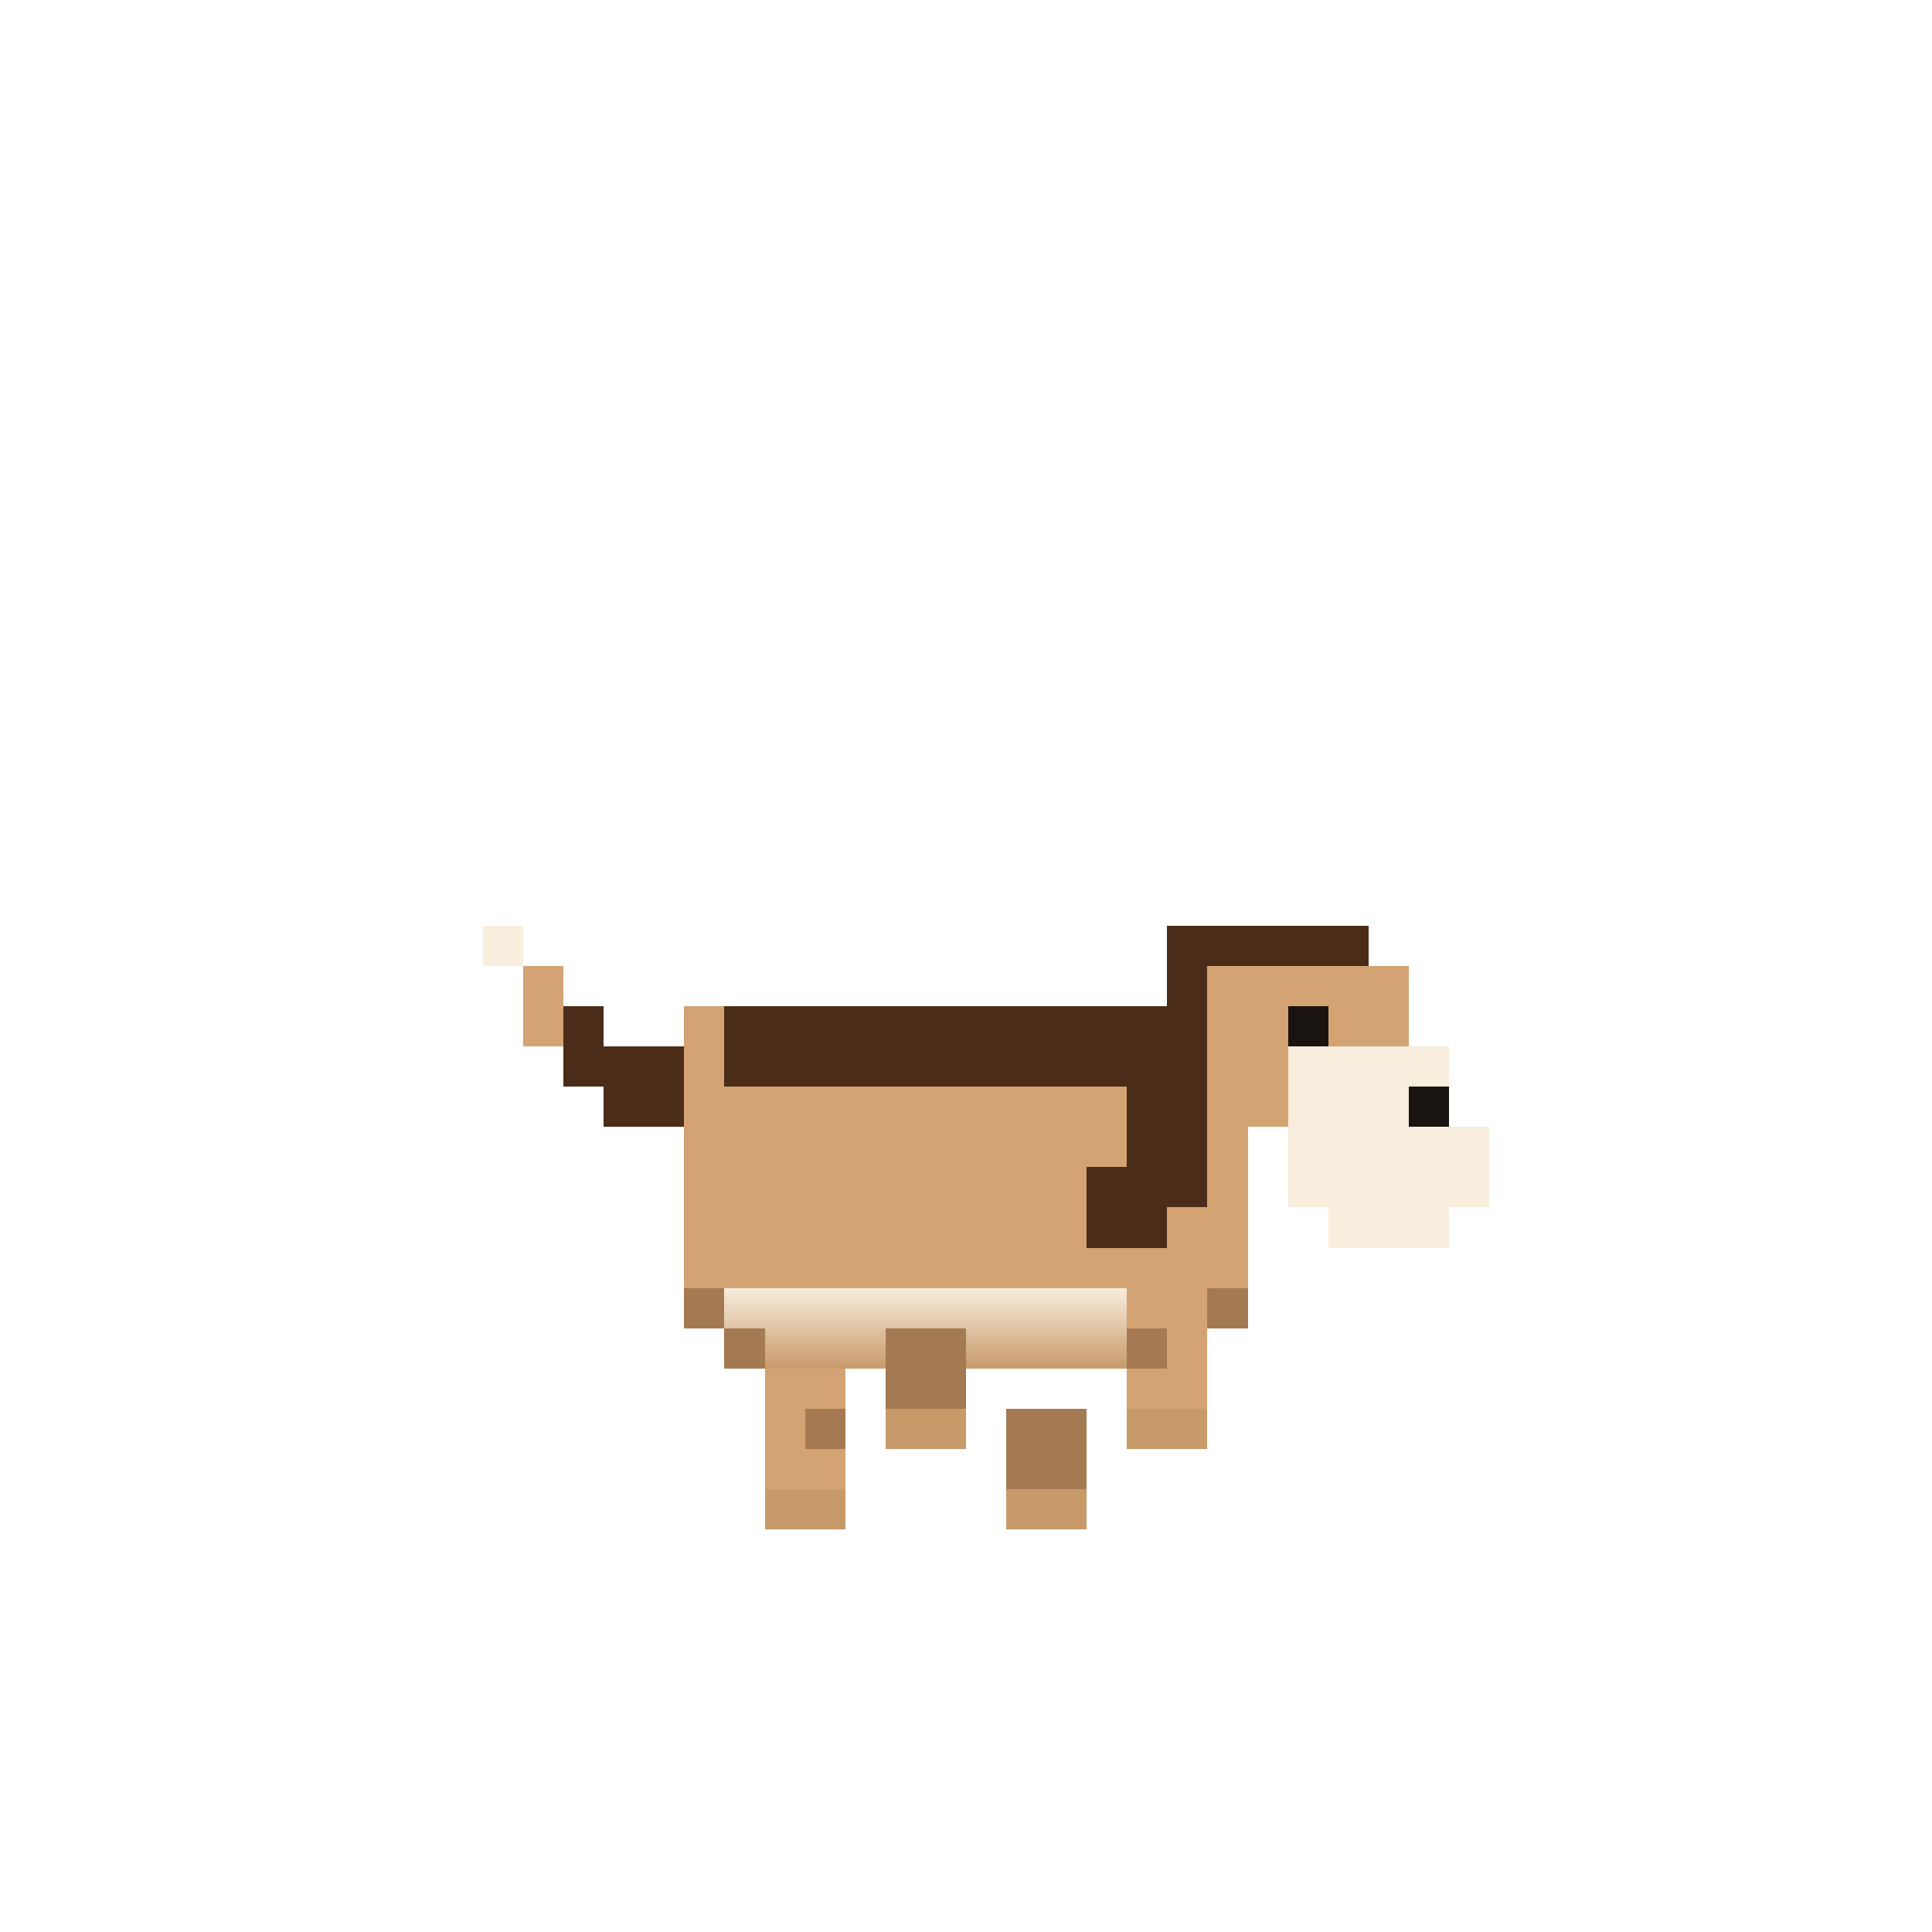
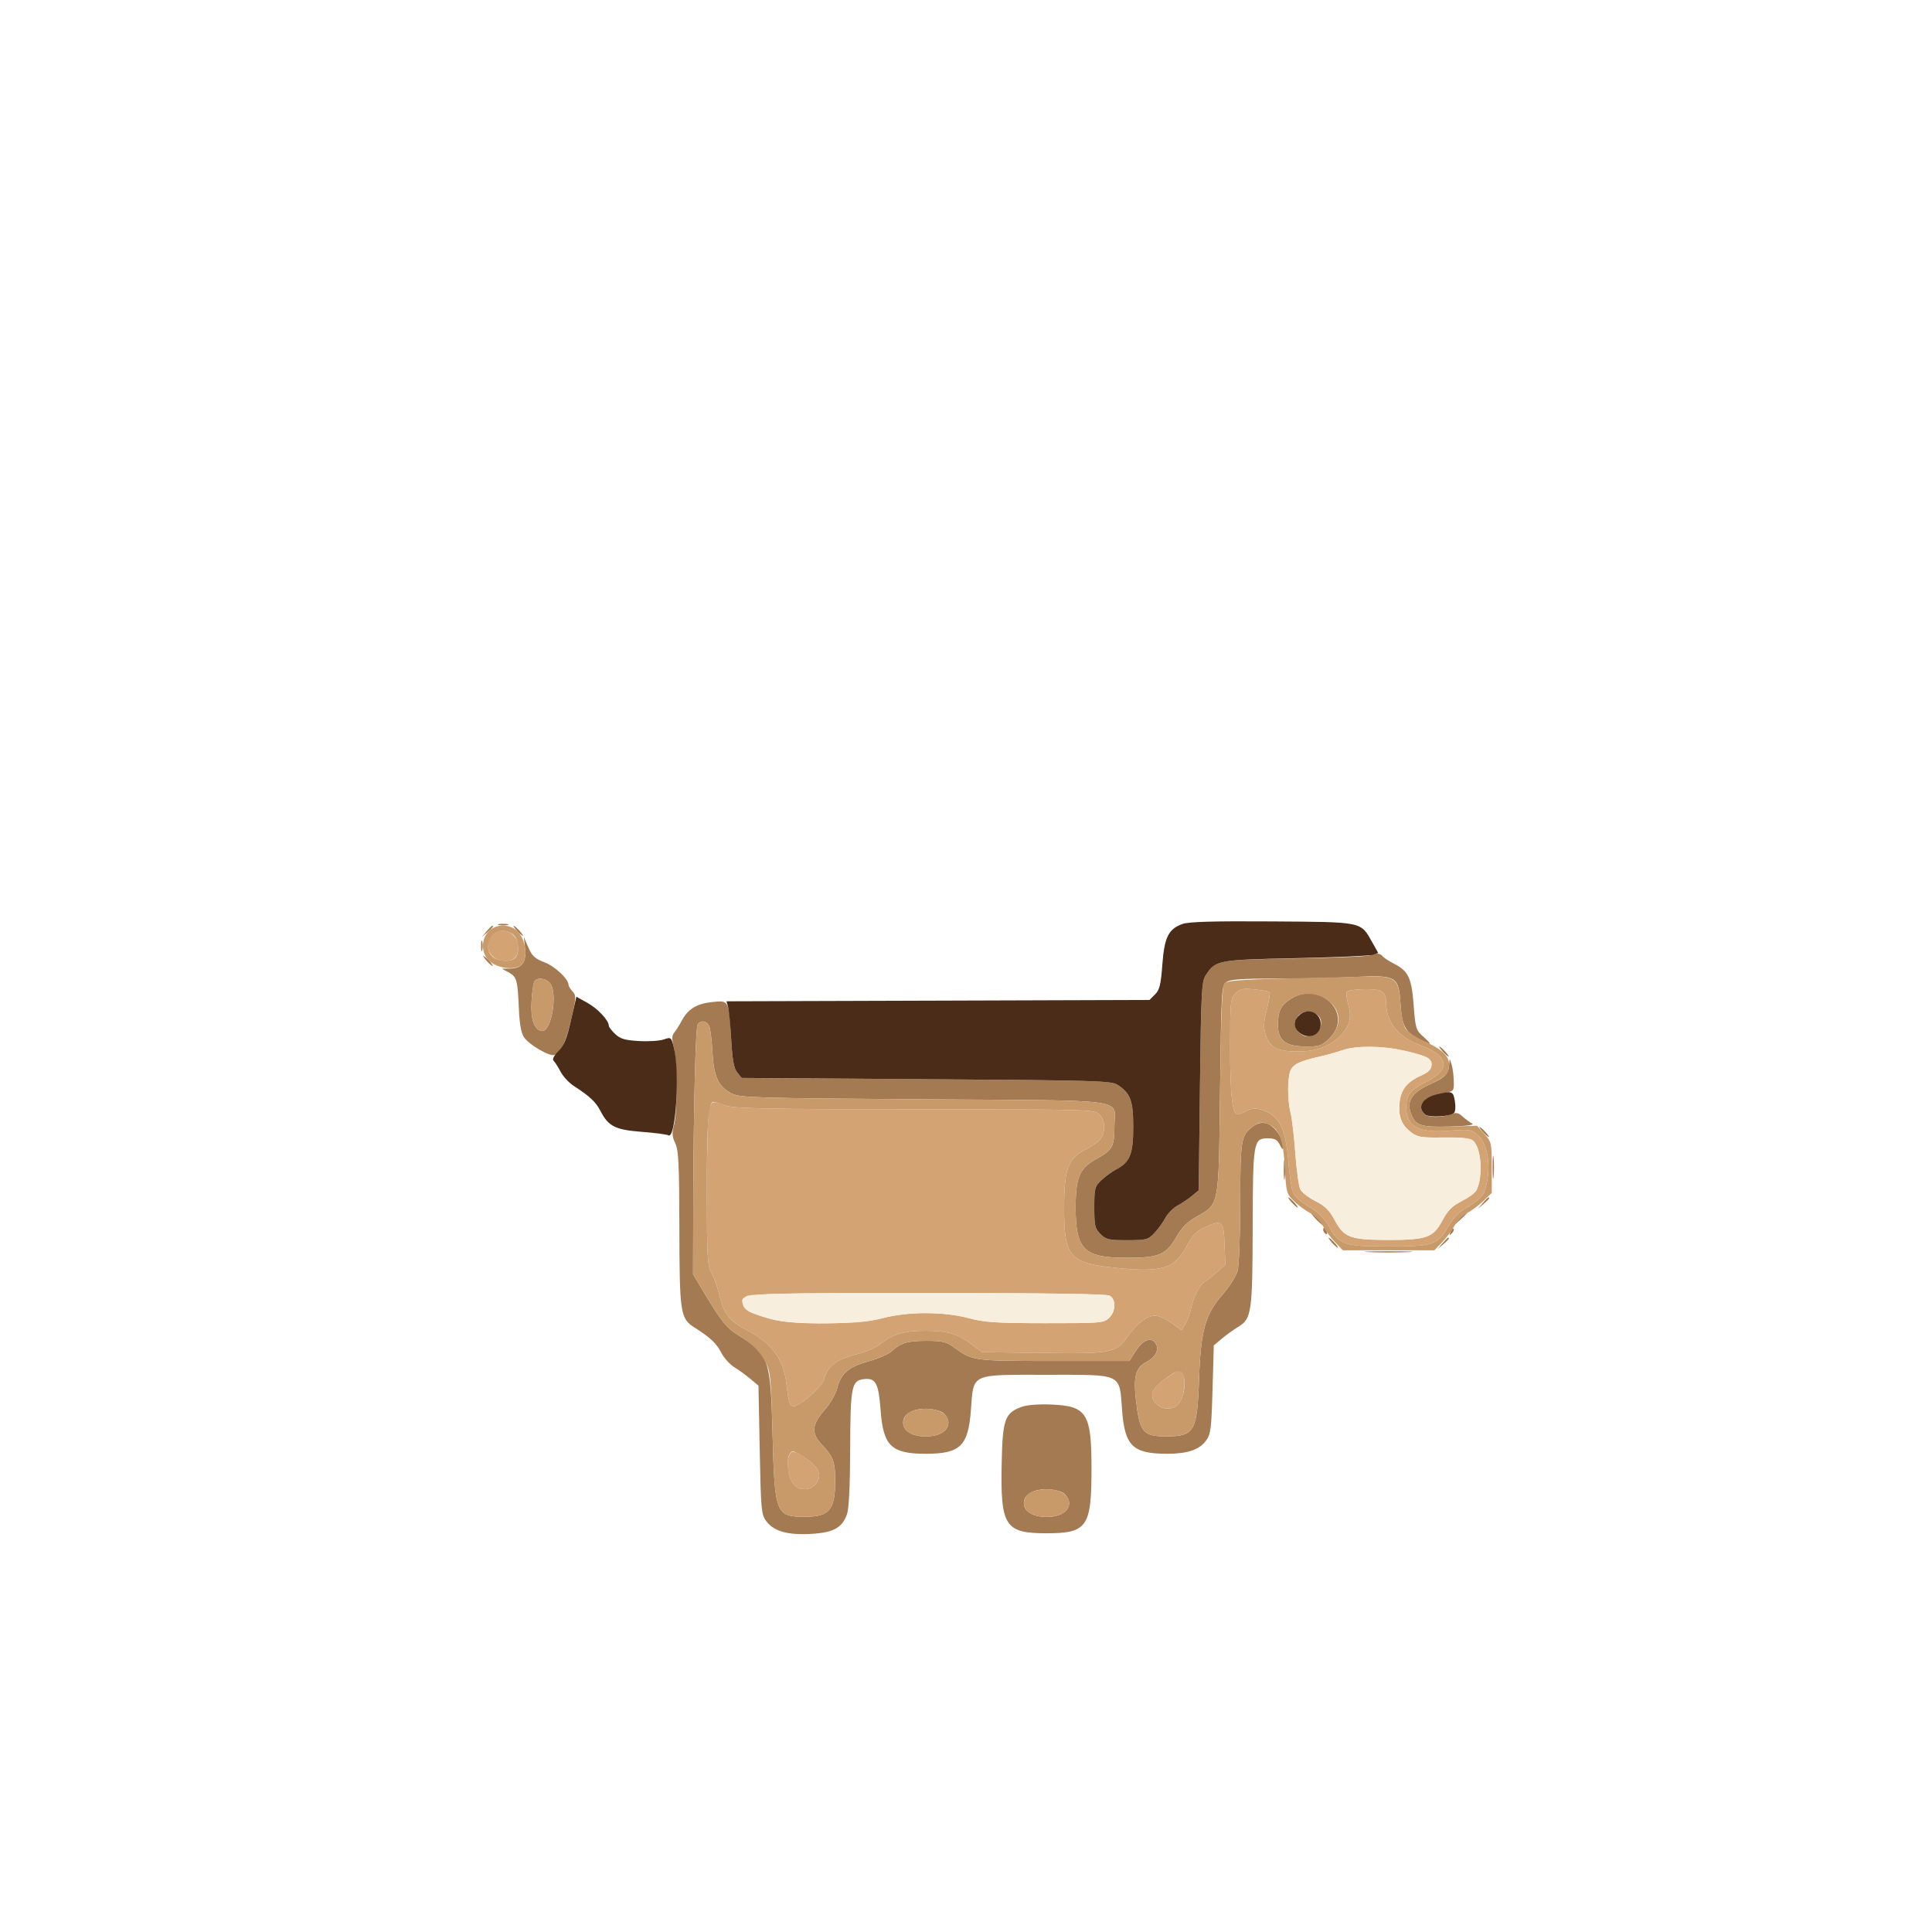
- <svg xmlns="http://www.w3.org/2000/svg" viewBox="0 0 48 48" shape-rendering="crispEdges">
-   <defs>
-     <linearGradient id="belly" x1="0" y1="32" x2="0" y2="34" gradientUnits="userSpaceOnUse" spreadMethod="pad">
-       <stop offset="0" stop-color="#f7eede" />
-       <stop offset="1" stop-color="#c89a6a" />
-     </linearGradient>
-   </defs>
-   <rect x="18" y="25" width="11" height="2" fill="#4a2c18" />
-   <rect x="17" y="25" width="1" height="2" fill="#d4a373" />
-   <rect x="29" y="25" width="2" height="2" fill="#d4a373" />
-   <rect x="17" y="27" width="14" height="2" fill="#d4a373" />
-   <rect x="17" y="29" width="14" height="3" fill="#d4a373" />
-   <rect x="17" y="32" width="1" height="1" fill="#a47a52" />
-   <rect x="30" y="32" width="1" height="1" fill="#a47a52" />
-   <rect x="18" y="32" width="12" height="1" fill="url(#belly)" />
-   <rect x="18" y="33" width="1" height="1" fill="#a47a52" />
-   <rect x="29" y="33" width="1" height="1" fill="#a47a52" />
-   <rect x="19" y="33" width="10" height="1" fill="url(#belly)" />
-   <rect x="29" y="23" width="2" height="2" fill="#4a2c18" />
-   <rect x="28" y="25" width="2" height="5" fill="#4a2c18" />
-   <rect x="27" y="29" width="2" height="2" fill="#4a2c18" />
-   <rect x="30" y="23" width="4" height="1" fill="#4a2c18" />
-   <rect x="30" y="24" width="5" height="2" fill="#d4a373" />
-   <rect x="30" y="26" width="2" height="2" fill="#d4a373" />
-   <rect x="32" y="26" width="4" height="2" fill="url(#belly)" />
-   <rect x="32" y="28" width="5" height="2" fill="url(#belly)" />
-   <rect x="33" y="30" width="3" height="1" fill="url(#belly)" />
-   <rect x="32" y="25" width="1" height="1" fill="#1a1410" />
-   <rect x="35" y="27" width="1" height="1" fill="#1a1410" />
-   <rect x="15" y="26" width="2" height="2" fill="#4a2c18" />
-   <rect x="14" y="25" width="1" height="2" fill="#4a2c18" />
-   <rect x="13" y="24" width="1" height="2" fill="#d4a373" />
-   <rect x="12" y="23" width="1" height="1" fill="url(#belly)" />
-   <rect x="19" y="34" width="2" height="3" fill="#d4a373" />
-   <rect x="20" y="35" width="1" height="1" fill="#a47a52" />
-   <rect x="19" y="37" width="2" height="1" fill="url(#belly)" />
-   <rect x="22" y="33" width="2" height="2" fill="#a47a52" />
-   <rect x="22" y="35" width="2" height="1" fill="url(#belly)" />
-   <rect x="25" y="35" width="2" height="2" fill="#a47a52" />
-   <rect x="25" y="37" width="2" height="1" fill="url(#belly)" />
-   <rect x="28" y="32" width="2" height="3" fill="#d4a373" />
-   <rect x="28" y="33" width="1" height="1" fill="#a47a52" />
-   <rect x="28" y="35" width="2" height="1" fill="url(#belly)" />
+ <svg xmlns="http://www.w3.org/2000/svg" viewBox="0 0 48 48" width="48" height="48">
+   <g transform="scale(0.0625 0.0625) translate(0,768) scale(1,-1)" fill="#d4a373" stroke="none">
+     <path d="M195.65 396.17 C191.91 392.03 194.86 386.00 200.63 386.00 C204.44 386.00 206.00 387.61 206.00 391.55 C206.00 397.24 199.32 400.22 195.65 396.17 Z M491.13 373.13 C489.10 371.10 489.00 370.06 489.00 351.15 C489.00 332.62 489.87 325.00 491.98 325.00 C492.42 325.00 493.99 325.63 495.48 326.40 C497.38 327.39 499.09 327.55 501.23 326.93 C508.30 324.91 511.08 319.71 512.12 306.59 C512.54 301.13 513.39 295.47 514.00 294.01 C514.63 292.47 517.28 290.11 520.27 288.40 C524.06 286.23 526.23 284.06 528.40 280.27 C532.46 273.15 534.44 272.50 552.00 272.50 C569.56 272.50 571.54 273.15 575.60 280.27 C577.77 284.06 579.94 286.23 583.73 288.40 C586.75 290.12 589.31 292.42 589.89 293.93 C593.03 302.11 591.86 313.01 587.42 316.82 C584.83 319.05 584.18 319.15 575.97 318.50 C563.72 317.53 559.00 320.17 559.00 328.00 C559.00 332.80 560.56 334.75 567.02 338.01 C576.84 342.97 575.98 348.32 564.71 352.44 C555.84 355.69 551.00 361.69 551.00 369.43 C551.00 371.98 550.42 373.24 548.86 374.08 C546.72 375.22 536.60 374.93 535.36 373.70 C535.01 373.34 535.29 371.03 535.99 368.54 C537.47 363.23 536.45 359.76 532.18 355.67 C528.19 351.85 522.82 350.00 515.78 350.01 C507.77 350.03 504.84 351.52 503.23 356.40 C502.17 359.63 502.23 361.28 503.58 366.69 C504.47 370.23 504.98 373.36 504.71 373.63 C504.43 373.90 501.75 374.38 498.73 374.69 C494.03 375.17 492.95 374.95 491.13 373.13 Z M557.42 350.48 C567.43 348.16 569.00 347.37 569.00 344.68 C569.00 342.88 568.04 341.87 565.05 340.52 C559.13 337.85 556.78 334.82 556.31 329.28 C555.86 323.85 557.22 320.65 561.21 317.68 C563.54 315.95 565.31 315.69 573.78 315.83 C580.40 315.93 584.21 315.57 585.37 314.72 C588.84 312.18 589.72 300.22 586.85 294.75 C586.34 293.79 583.73 291.88 581.04 290.52 C577.20 288.58 575.54 286.90 573.32 282.77 C569.72 276.05 567.12 275.11 552.00 275.11 C536.88 275.11 534.28 276.05 530.68 282.77 C528.46 286.90 526.80 288.58 522.96 290.52 C520.27 291.88 517.56 293.95 516.94 295.12 C516.31 296.28 515.41 302.70 514.93 309.37 C514.45 316.04 513.61 323.30 513.05 325.50 C511.79 330.54 511.72 339.12 512.92 342.28 C513.90 344.88 516.62 346.21 524.58 347.98 C527.37 348.61 531.42 349.75 533.58 350.51 C538.79 352.37 549.34 352.36 557.42 350.48 Z M281.98 327.43 C281.42 325.98 281.00 312.05 281.00 295.17 C281.00 268.18 281.17 265.15 282.85 261.99 C283.87 260.07 285.25 256.21 285.91 253.42 C287.78 245.56 290.00 242.77 297.43 238.96 C306.57 234.27 311.52 227.52 312.58 218.27 C313.46 210.60 313.95 209.00 315.43 209.00 C317.98 209.00 326.94 216.91 327.62 219.76 C328.86 225.00 332.64 227.76 341.50 229.93 C344.25 230.60 347.96 232.26 349.75 233.63 C355.17 237.75 359.40 239.00 368.00 239.00 C376.77 239.00 380.82 237.76 386.67 233.30 L390.34 230.50 L414.63 230.19 C442.22 229.83 443.75 230.14 448.59 237.13 C451.98 242.02 456.01 245.00 459.25 245.00 C460.60 245.00 463.50 243.70 465.70 242.10 L469.69 239.21 L471.23 241.85 C472.08 243.31 473.10 246.07 473.50 248.00 C474.44 252.45 476.86 257.26 478.70 258.33 C479.48 258.79 481.69 260.54 483.60 262.22 L487.08 265.27 L486.79 273.38 C486.45 282.76 485.79 283.32 478.85 280.06 C475.46 278.46 473.89 276.83 471.74 272.71 C467.05 263.73 462.04 262.15 443.97 263.96 C425.09 265.85 423.00 268.23 423.00 287.93 C423.00 303.37 424.59 307.65 431.57 311.03 C434.02 312.22 436.69 314.14 437.51 315.32 C439.59 318.29 439.37 322.63 437.00 325.00 C435.04 326.96 433.64 327.00 363.75 327.04 C304.31 327.08 291.84 327.33 288.50 328.53 C283.22 330.43 283.11 330.41 281.98 327.43 Z M441.07 252.96 C443.74 251.54 443.60 246.63 440.81 244.04 C438.74 242.11 437.40 242.00 415.56 242.02 C395.82 242.04 391.43 242.33 385.07 244.02 C375.08 246.68 360.92 246.68 350.93 244.02 C341.22 241.44 315.30 241.16 306.93 243.55 C298.22 246.04 296.11 247.09 295.41 249.28 C293.91 254.02 293.61 254.00 368.76 254.00 C415.36 254.00 439.78 253.65 441.07 252.96 Z M462.64 219.45 C459.49 217.05 458.00 215.17 458.00 213.61 C458.00 208.69 464.99 206.12 468.33 209.82 C471.53 213.34 471.74 223.00 468.62 223.00 C467.89 223.00 465.20 221.40 462.64 219.45 Z M313.40 188.46 C312.56 185.10 313.63 180.07 315.67 177.82 C318.08 175.15 322.61 175.48 324.56 178.45 C326.73 181.77 325.72 184.30 320.75 187.95 C315.71 191.66 314.23 191.77 313.40 188.46 Z" />
+   </g>
+   <g transform="scale(0.0625 0.0625) translate(0,768) scale(1,-1)" fill="#a47a52" stroke="none">
+     <path d="M198.25 400.31 C199.21 400.06 200.79 400.06 201.75 400.31 C202.71 400.56 201.93 400.77 200.00 400.77 C198.07 400.77 197.29 400.56 198.25 400.31 Z M193.40 397.75 L191.50 395.50 L193.75 397.40 C195.86 399.20 196.46 400.00 195.65 400.00 C195.47 400.00 194.45 398.99 193.40 397.75 Z M205.50 398.00 C206.50 396.90 207.53 396.00 207.81 396.00 C208.08 396.00 207.50 396.90 206.50 398.00 C205.50 399.10 204.47 400.00 204.19 400.00 C203.92 400.00 204.50 399.10 205.50 398.00 Z M191.23 392.00 C191.23 390.07 191.44 389.29 191.69 390.25 C191.94 391.21 191.94 392.79 191.69 393.75 C191.44 394.71 191.23 393.93 191.23 392.00 Z M208.73 390.93 C209.32 385.45 207.47 383.02 202.68 382.96 L199.50 382.92 L202.24 381.43 C205.43 379.70 205.78 378.43 206.27 366.86 C206.51 361.06 207.17 357.39 208.26 355.72 C210.24 352.70 218.54 347.89 220.48 348.63 C223.04 349.61 225.01 353.88 227.12 363.04 C229.04 371.38 229.08 372.26 227.60 373.89 C226.72 374.86 226.00 376.03 226.00 376.48 C226.00 378.81 220.64 383.87 216.48 385.45 C212.65 386.92 211.50 387.97 210.03 391.37 L208.24 395.50 L208.73 390.93 Z M544.59 388.25 C544.17 387.84 530.92 387.27 515.12 387.00 C483.79 386.45 483.24 386.35 479.26 380.28 C477.67 377.86 477.45 373.54 477.00 336.21 L476.50 294.82 L473.89 292.66 C472.45 291.47 469.85 289.73 468.11 288.78 C466.37 287.83 464.17 285.60 463.22 283.82 C462.27 282.04 460.30 279.33 458.83 277.79 C456.33 275.18 455.62 275.00 448.03 275.00 C440.74 275.00 439.66 275.25 437.45 277.45 C435.25 279.66 435.00 280.74 435.00 288.03 C435.00 295.62 435.18 296.33 437.79 298.83 C439.33 300.30 441.99 302.24 443.71 303.15 C449.22 306.08 450.48 309.20 450.48 320.00 C450.48 330.49 449.41 333.37 444.28 336.74 C441.79 338.37 436.13 338.54 368.21 339.00 L294.82 339.50 L293.07 341.67 C291.74 343.31 291.15 346.52 290.68 354.67 C289.77 370.56 289.86 370.37 283.16 369.68 C276.93 369.03 273.51 366.94 270.98 362.23 C270.04 360.47 268.70 358.34 268.01 357.51 C267.04 356.35 267.01 355.00 267.88 351.56 C269.30 345.92 269.33 325.72 267.92 320.66 C267.07 317.59 267.17 316.16 268.43 313.51 C269.75 310.73 270.01 305.29 270.06 279.85 C270.12 246.02 270.44 243.88 276.00 240.34 C282.45 236.24 284.78 234.04 286.73 230.26 C287.79 228.19 290.13 225.60 291.92 224.50 C293.71 223.40 296.60 221.30 298.34 219.83 L301.50 217.17 L302.00 191.65 C302.47 167.74 302.63 165.96 304.60 163.32 C307.58 159.30 313.00 157.75 322.29 158.25 C331.28 158.74 334.79 160.65 336.69 166.09 C337.47 168.32 337.91 177.31 337.96 192.00 C338.04 217.09 338.49 219.30 343.61 219.80 C348.15 220.25 349.25 218.12 350.06 207.33 C351.13 193.17 354.31 190.11 368.00 190.11 C381.72 190.11 384.87 193.15 385.95 207.44 C387.07 222.25 385.47 221.50 416.00 221.50 C446.53 221.50 444.93 222.25 446.05 207.44 C447.13 193.15 450.28 190.11 464.00 190.11 C472.08 190.11 476.70 191.67 479.41 195.32 C481.29 197.86 481.55 199.90 482.00 215.66 L482.50 233.17 L485.66 235.83 C487.40 237.30 490.32 239.41 492.16 240.52 C497.53 243.76 497.88 246.14 497.96 280.00 C498.04 314.32 498.24 315.50 504.00 315.50 C506.67 315.50 507.73 314.94 508.71 313.00 C509.81 310.82 509.97 310.76 509.98 312.50 C510.00 315.79 506.40 320.68 503.42 321.43 C501.43 321.93 499.92 321.58 498.07 320.22 C493.30 316.67 493.03 315.07 493.01 290.00 C493.00 276.87 492.53 264.85 491.95 262.76 C491.38 260.70 488.67 256.45 485.93 253.32 C479.13 245.55 477.31 239.00 476.65 220.00 C475.92 199.08 474.82 197.08 463.94 197.03 C454.23 196.98 453.01 198.47 451.50 212.16 C450.53 221.03 451.53 224.40 455.84 226.66 C459.69 228.69 461.06 232.02 459.04 234.45 C457.28 236.57 454.06 235.06 451.41 230.86 L448.97 227.00 L418.96 227.00 C386.69 227.00 386.59 227.01 379.10 232.51 C376.20 234.63 374.62 235.00 368.29 235.00 C360.67 235.00 358.12 234.23 354.31 230.76 C353.11 229.66 349.09 227.93 345.39 226.90 C337.39 224.68 334.30 222.07 332.84 216.30 C332.22 213.82 330.06 210.08 327.72 207.42 C322.66 201.68 322.41 198.26 326.71 193.72 C331.19 188.99 332.00 186.83 332.00 179.63 C332.00 167.77 329.77 165.06 320.00 165.06 C308.39 165.06 307.94 166.19 307.10 198.00 C306.30 228.03 305.73 229.64 293.22 237.41 C288.76 240.18 286.68 242.80 279.68 254.50 L275.50 261.50 L275.58 289.00 C275.70 328.03 276.48 359.35 277.36 360.78 C278.46 362.55 280.79 362.28 281.84 360.25 C282.35 359.29 282.95 354.67 283.19 349.98 C283.69 340.03 285.59 335.94 290.96 333.27 C294.22 331.64 300.32 331.46 367.33 331.00 C450.99 330.43 443.00 331.56 443.00 320.24 C443.00 312.26 442.19 310.77 436.05 307.43 C429.14 303.67 427.59 300.10 427.59 288.00 C427.59 271.17 430.83 268.00 448.00 268.00 C460.75 268.00 463.55 269.18 467.59 276.25 C469.75 280.04 471.93 282.23 475.63 284.35 C484.78 289.57 484.43 287.67 485.00 334.83 C485.48 374.28 485.59 376.23 487.44 377.58 C488.94 378.68 493.38 379.00 507.03 379.00 C516.74 379.00 530.72 379.28 538.09 379.63 C555.25 380.44 556.00 380.01 556.73 368.94 C557.30 360.25 558.60 357.76 563.97 355.01 C569.26 352.32 569.62 352.47 565.86 355.83 C562.85 358.52 562.66 359.14 561.96 368.33 C561.13 379.36 559.87 382.00 554.05 384.97 C551.90 386.07 549.85 387.43 549.51 387.99 C548.78 389.17 545.67 389.34 544.59 388.25 Z M193.50 386.00 C194.50 384.90 195.53 384.00 195.81 384.00 C196.08 384.00 195.50 384.90 194.50 386.00 C193.50 387.10 192.47 388.00 192.19 388.00 C191.92 388.00 192.50 387.10 193.50 386.00 Z M218.43 377.43 C221.96 373.90 219.28 357.41 215.29 358.18 C212.27 358.76 210.87 362.96 211.31 370.11 C211.53 373.75 212.03 377.24 212.42 377.86 C213.42 379.49 216.59 379.26 218.43 377.43 Z M513.31 371.05 C509.21 368.55 508.00 366.18 508.00 360.64 C508.00 354.35 511.06 352.00 519.23 352.00 C524.69 352.00 525.49 352.29 528.60 355.40 C538.08 364.88 525.05 378.21 513.31 371.05 Z M523.07 364.96 C527.28 362.71 524.66 356.00 519.57 356.00 C517.12 356.00 513.96 359.70 514.66 361.73 C515.99 365.55 519.47 366.89 523.07 364.96 Z M573.50 350.00 C574.50 348.90 575.53 348.00 575.81 348.00 C576.08 348.00 575.50 348.90 574.50 350.00 C573.50 351.10 572.47 352.00 572.19 352.00 C571.92 352.00 572.50 351.10 573.50 350.00 Z M576.10 345.33 C575.91 341.14 574.65 339.76 568.52 337.01 C561.12 333.69 558.89 330.10 561.02 324.96 C562.86 320.50 564.95 319.86 576.45 320.19 C583.24 320.39 586.26 320.81 585.17 321.39 C584.25 321.87 582.56 323.13 581.40 324.17 C579.69 325.72 578.80 325.88 576.59 325.03 C572.93 323.64 567.67 323.73 566.20 325.20 C562.88 328.52 566.31 332.29 573.75 333.49 C577.98 334.17 578.00 334.19 577.90 338.34 C577.85 340.63 577.44 343.62 577.00 345.00 C576.26 347.30 576.19 347.33 576.10 345.33 Z M589.50 318.00 C590.50 316.90 591.53 316.00 591.81 316.00 C592.08 316.00 591.50 316.90 590.50 318.00 C589.50 319.10 588.47 320.00 588.19 320.00 C587.92 320.00 588.50 319.10 589.50 318.00 Z M593.34 304.00 C593.34 299.88 593.51 298.19 593.73 300.25 C593.94 302.31 593.94 305.69 593.73 307.75 C593.51 309.81 593.34 308.12 593.34 304.00 Z M510.32 303.00 C510.32 299.43 510.50 297.96 510.72 299.75 C510.95 301.54 510.95 304.46 510.72 306.25 C510.50 308.04 510.32 306.57 510.32 303.00 Z M513.50 290.00 C514.50 288.90 515.53 288.00 515.81 288.00 C516.08 288.00 515.50 288.90 514.50 290.00 C513.50 291.10 512.47 292.00 512.19 292.00 C511.92 292.00 512.50 291.10 513.50 290.00 Z M589.40 289.75 L587.50 287.50 L589.75 289.40 C591.86 291.20 592.46 292.00 591.65 292.00 C591.47 292.00 590.45 290.99 589.40 289.75 Z M523.00 283.50 C524.29 282.12 525.57 281.00 525.85 281.00 C526.12 281.00 525.29 282.12 524.00 283.50 C522.71 284.88 521.43 286.00 521.15 286.00 C520.88 286.00 521.71 284.88 523.00 283.50 Z M579.92 283.25 L577.50 280.50 L580.25 282.92 C581.76 284.26 583.00 285.50 583.00 285.67 C583.00 286.46 582.19 285.82 579.92 283.25 Z M526.00 279.06 C526.00 278.54 526.44 277.84 526.99 277.51 C527.56 277.16 527.72 277.56 527.38 278.45 C526.72 280.18 526.00 280.50 526.00 279.06 Z M576.56 278.29 C576.02 276.87 576.14 276.75 577.12 277.73 C577.81 278.41 578.11 279.22 577.81 279.53 C577.50 279.83 576.94 279.28 576.56 278.29 Z M529.50 274.00 C530.50 272.90 531.53 272.00 531.81 272.00 C532.08 272.00 531.50 272.90 530.50 274.00 C529.50 275.10 528.47 276.00 528.19 276.00 C527.92 276.00 528.50 275.10 529.50 274.00 Z M573.40 273.75 L571.50 271.50 L573.75 273.40 C575.86 275.20 576.46 276.00 575.65 276.00 C575.47 276.00 574.45 274.99 573.40 273.75 Z M544.25 270.26 C548.51 270.07 555.49 270.07 559.75 270.26 C564.01 270.44 560.52 270.60 552.00 270.60 C543.48 270.60 539.99 270.44 544.25 270.26 Z M406.09 208.75 C399.42 206.30 398.54 203.80 398.18 186.18 C397.67 161.31 399.48 158.50 416.00 158.50 C432.14 158.50 433.89 160.99 433.89 184.00 C433.89 206.25 432.09 209.12 417.77 209.68 C412.81 209.88 408.14 209.50 406.09 208.75 Z M374.78 206.44 C376.02 205.57 377.00 203.83 377.00 202.50 C377.00 199.19 373.41 197.00 368.00 197.00 C362.59 197.00 359.00 199.19 359.00 202.50 C359.00 205.81 362.59 208.00 368.00 208.00 C370.51 208.00 373.56 207.30 374.78 206.44 Z M422.78 174.44 C424.02 173.57 425.00 171.83 425.00 170.50 C425.00 167.19 421.41 165.00 416.00 165.00 C410.59 165.00 407.00 167.19 407.00 170.50 C407.00 173.81 410.59 176.00 416.00 176.00 C418.51 176.00 421.56 175.30 422.78 174.44 Z" />
+   </g>
+   <g transform="scale(0.0625 0.0625) translate(0,768) scale(1,-1)" fill="#4a2c18" stroke="none">
+     <path d="M470.09 400.72 C464.47 398.70 462.88 395.52 462.05 384.56 C461.45 376.52 460.95 374.50 459.13 372.69 L456.94 370.50 L372.86 370.23 L288.78 369.97 L289.42 367.73 C289.77 366.50 290.34 360.63 290.68 354.67 C291.15 346.52 291.74 343.31 293.07 341.67 L294.82 339.50 L368.21 339.00 C436.13 338.54 441.79 338.37 444.28 336.74 C449.41 333.37 450.48 330.49 450.48 320.00 C450.48 309.20 449.22 306.08 443.71 303.15 C441.99 302.24 439.33 300.30 437.79 298.83 C435.18 296.33 435.00 295.62 435.00 288.03 C435.00 280.74 435.25 279.66 437.45 277.45 C439.66 275.25 440.74 275.00 448.03 275.00 C455.62 275.00 456.33 275.18 458.83 277.79 C460.30 279.33 462.27 282.04 463.22 283.82 C464.17 285.60 466.37 287.83 468.11 288.78 C469.85 289.73 472.45 291.47 473.89 292.66 L476.50 294.82 L477.00 336.21 C477.45 373.54 477.67 377.86 479.26 380.28 C483.23 386.33 483.84 386.45 514.95 387.10 C530.65 387.43 544.48 388.04 545.68 388.45 L547.86 389.20 L545.53 393.35 C540.83 401.72 542.01 401.47 505.68 401.72 C482.39 401.88 472.56 401.60 470.09 400.72 Z M226.97 362.39 C225.31 355.07 224.20 352.35 221.98 350.13 C220.12 348.27 219.46 346.94 220.10 346.30 C220.64 345.76 221.89 343.79 222.89 341.91 C223.89 340.03 226.23 337.51 228.10 336.31 C234.50 332.18 236.80 330.01 238.72 326.32 C241.88 320.23 244.57 318.88 255.19 318.07 C260.37 317.68 265.09 317.06 265.69 316.69 C268.62 314.88 270.33 341.83 267.90 351.47 C266.83 355.74 266.75 355.81 263.87 354.80 C262.25 354.24 257.81 353.95 254.01 354.17 C248.42 354.49 246.61 355.02 244.55 356.95 C243.15 358.27 242.00 359.76 242.00 360.27 C242.00 362.38 237.68 367.01 233.55 369.32 L229.12 371.79 L226.97 362.39 Z M516.83 364.75 C514.20 362.63 513.90 360.10 516.02 357.98 C519.63 354.37 525.00 356.18 525.00 361.00 C525.00 365.30 520.23 367.49 516.83 364.75 Z M571.26 333.03 C565.39 331.63 563.12 327.80 566.51 324.99 C568.15 323.63 576.52 324.12 578.06 325.66 C578.55 326.15 578.68 328.22 578.34 330.27 C577.70 334.24 577.20 334.44 571.26 333.03 Z" />
+   </g>
+   <g transform="scale(0.0625 0.0625) translate(0,768) scale(1,-1)" fill="#c89a6a" stroke="none">
+     <path d="M194.17 397.69 C191.14 394.45 191.26 389.04 194.44 386.06 C197.76 382.94 204.97 382.11 207.43 384.57 C209.89 387.03 209.06 394.24 205.94 397.56 C202.86 400.85 197.20 400.91 194.17 397.69 Z M204.17 396.35 C206.25 394.47 206.62 389.02 204.80 387.20 C203.07 385.47 197.96 385.73 195.83 387.65 C192.03 391.09 194.70 398.00 199.83 398.00 C201.21 398.00 203.17 397.26 204.17 396.35 Z M511.30 379.04 C494.20 378.64 487.75 378.16 486.80 377.20 C485.79 376.20 485.39 366.60 485.00 334.70 C484.43 287.68 484.78 289.57 475.63 284.35 C471.93 282.23 469.75 280.04 467.59 276.25 C463.55 269.18 460.75 268.00 448.00 268.00 C430.83 268.00 427.59 271.17 427.59 288.00 C427.59 300.10 429.14 303.67 436.05 307.43 C442.19 310.77 443.00 312.26 443.00 320.24 C443.00 331.56 450.99 330.43 367.33 331.00 C300.32 331.46 294.22 331.64 290.96 333.27 C285.59 335.94 283.69 340.03 283.19 349.98 C282.95 354.67 282.35 359.29 281.84 360.25 C280.79 362.28 278.46 362.55 277.36 360.78 C276.48 359.35 275.70 328.03 275.58 289.00 L275.50 261.50 L279.68 254.50 C286.68 242.80 288.76 240.18 293.22 237.41 C299.27 233.66 301.88 231.09 304.32 226.50 C306.27 222.85 306.51 220.36 307.10 198.00 C307.94 166.19 308.39 165.06 320.00 165.06 C329.77 165.06 332.00 167.77 332.00 179.63 C332.00 186.83 331.19 188.99 326.71 193.72 C322.41 198.26 322.66 201.68 327.72 207.42 C330.06 210.08 332.22 213.82 332.84 216.30 C334.30 222.07 337.39 224.68 345.39 226.90 C349.09 227.93 353.11 229.66 354.31 230.76 C358.12 234.23 360.67 235.00 368.29 235.00 C374.62 235.00 376.20 234.63 379.10 232.51 C386.59 227.01 386.69 227.00 418.96 227.00 L448.97 227.00 L451.41 230.86 C454.06 235.06 457.28 236.57 459.04 234.45 C461.06 232.02 459.69 228.69 455.84 226.66 C451.53 224.40 450.53 221.03 451.50 212.16 C453.01 198.47 454.23 196.98 463.94 197.03 C474.82 197.08 475.92 199.08 476.65 220.00 C477.31 239.00 479.13 245.55 485.93 253.32 C488.67 256.45 491.38 260.70 491.95 262.76 C492.53 264.85 493.00 276.87 493.01 290.00 C493.03 315.14 493.29 316.67 498.15 320.27 C500.26 321.84 501.37 322.04 503.64 321.29 C508.33 319.72 510.12 315.31 510.75 303.75 C511.29 293.90 511.43 293.38 514.43 290.50 C516.15 288.85 519.02 286.73 520.81 285.78 C522.60 284.83 524.83 282.60 525.78 280.81 C526.73 279.02 528.92 276.08 530.65 274.28 L533.80 271.00 L552.00 271.00 L570.20 271.00 L573.35 274.28 C575.08 276.08 577.27 279.02 578.22 280.81 C579.17 282.60 581.40 284.83 583.19 285.78 C584.98 286.73 587.92 288.92 589.72 290.65 L593.00 293.80 L593.00 303.88 C593.00 313.62 592.90 314.08 590.08 317.23 L587.15 320.50 L576.61 320.19 C564.94 319.86 562.87 320.49 561.02 324.96 C558.89 330.10 561.12 333.69 568.52 337.01 C571.92 338.54 574.99 340.54 575.35 341.47 C577.43 346.89 575.01 350.15 565.83 354.27 C562.72 355.67 559.51 357.87 558.69 359.16 C557.88 360.45 557.00 364.85 556.73 368.94 C556.06 379.09 554.82 380.08 543.14 379.79 C538.39 379.67 524.06 379.33 511.30 379.04 Z M212.42 377.86 C212.03 377.24 211.53 373.75 211.31 370.11 C210.87 362.96 212.27 358.76 215.29 358.18 C219.28 357.41 221.96 373.90 218.43 377.43 C216.59 379.26 213.42 379.49 212.42 377.86 Z M504.71 373.63 C504.98 373.36 504.47 370.23 503.58 366.69 C502.23 361.28 502.17 359.63 503.23 356.40 C504.84 351.52 507.77 350.03 515.78 350.01 C522.82 350.00 528.19 351.85 532.18 355.67 C536.45 359.76 537.47 363.23 535.99 368.54 C535.29 371.03 535.01 373.34 535.36 373.70 C536.60 374.93 546.72 375.22 548.86 374.08 C550.42 373.24 551.00 371.98 551.00 369.43 C551.00 361.69 555.84 355.69 564.71 352.44 C575.98 348.32 576.84 342.97 567.02 338.01 C560.56 334.75 559.00 332.80 559.00 328.00 C559.00 320.17 563.72 317.53 575.97 318.50 C584.18 319.15 584.83 319.05 587.42 316.82 C591.86 313.01 593.03 302.11 589.89 293.93 C589.31 292.42 586.75 290.12 583.73 288.40 C579.94 286.23 577.77 284.06 575.60 280.27 C571.54 273.15 569.56 272.50 552.00 272.50 C534.44 272.50 532.46 273.15 528.40 280.27 C526.23 284.06 524.06 286.23 520.27 288.40 C517.28 290.11 514.63 292.47 514.00 294.01 C513.39 295.47 512.54 301.13 512.12 306.59 C511.08 319.71 508.30 324.91 501.23 326.93 C499.09 327.55 497.38 327.39 495.48 326.40 C493.99 325.63 492.42 325.00 491.98 325.00 C489.87 325.00 489.00 332.62 489.00 351.15 C489.00 370.06 489.10 371.10 491.13 373.13 C492.95 374.95 494.03 375.17 498.73 374.69 C501.75 374.38 504.43 373.90 504.71 373.63 Z M525.99 371.51 C532.90 367.93 534.05 360.85 528.60 355.40 C525.49 352.29 524.69 352.00 519.23 352.00 C511.06 352.00 508.00 354.35 508.00 360.64 C508.00 366.18 509.21 368.55 513.31 371.05 C517.13 373.37 522.03 373.55 525.99 371.51 Z M288.50 328.53 C291.84 327.33 304.31 327.08 363.75 327.04 C433.64 327.00 435.04 326.96 437.00 325.00 C439.37 322.63 439.59 318.29 437.51 315.32 C436.69 314.14 434.02 312.22 431.57 311.03 C424.59 307.65 423.00 303.37 423.00 287.93 C423.00 268.23 425.09 265.85 443.97 263.96 C462.04 262.15 467.05 263.73 471.74 272.71 C473.89 276.83 475.46 278.46 478.85 280.06 C485.79 283.32 486.45 282.76 486.79 273.38 L487.08 265.27 L483.60 262.22 C481.69 260.54 479.48 258.79 478.70 258.33 C476.86 257.26 474.44 252.45 473.50 248.00 C473.10 246.07 472.08 243.31 471.23 241.85 L469.69 239.21 L465.70 242.10 C463.50 243.70 460.60 245.00 459.25 245.00 C456.01 245.00 451.98 242.02 448.59 237.13 C443.75 230.14 442.22 229.83 414.63 230.19 L390.34 230.50 L386.67 233.30 C380.82 237.76 376.77 239.00 368.00 239.00 C359.40 239.00 355.17 237.75 349.75 233.63 C347.96 232.26 344.25 230.60 341.50 229.93 C332.64 227.76 328.86 225.00 327.62 219.76 C326.94 216.91 317.98 209.00 315.43 209.00 C313.95 209.00 313.46 210.60 312.58 218.27 C311.52 227.52 306.57 234.27 297.43 238.96 C290.00 242.77 287.78 245.56 285.91 253.42 C285.25 256.21 283.87 260.07 282.85 261.99 C281.17 265.15 281.00 268.18 281.00 295.17 C281.00 322.60 281.58 330.03 283.73 329.98 C284.15 329.98 286.30 329.32 288.50 328.53 Z M470.60 220.46 C471.44 217.10 470.37 212.07 468.33 209.82 C464.99 206.12 458.00 208.69 458.00 213.61 C458.00 215.17 459.49 217.05 462.64 219.45 C468.16 223.66 469.74 223.86 470.60 220.46 Z M361.22 206.44 C359.98 205.57 359.00 203.83 359.00 202.50 C359.00 199.19 362.59 197.00 368.00 197.00 C373.41 197.00 377.00 199.19 377.00 202.50 C377.00 205.81 373.41 208.00 368.00 208.00 C365.49 208.00 362.44 207.30 361.22 206.44 Z M320.75 187.95 C325.72 184.30 326.73 181.77 324.56 178.45 C322.61 175.48 318.08 175.15 315.67 177.82 C312.51 181.31 312.25 191.00 315.32 191.00 C316.03 191.00 318.47 189.63 320.75 187.95 Z M409.22 174.44 C407.98 173.57 407.00 171.83 407.00 170.50 C407.00 167.19 410.59 165.00 416.00 165.00 C421.41 165.00 425.00 167.19 425.00 170.50 C425.00 173.81 421.41 176.00 416.00 176.00 C413.49 176.00 410.44 175.30 409.22 174.44 Z" />
+   </g>
+   <g transform="scale(0.0625 0.0625) translate(0,768) scale(1,-1)" fill="#f7eede" stroke="none">
+     <path d="M533.58 350.51 C531.42 349.75 527.37 348.61 524.58 347.98 C516.62 346.21 513.90 344.88 512.92 342.28 C511.72 339.12 511.79 330.54 513.05 325.50 C513.61 323.30 514.45 316.04 514.93 309.37 C515.41 302.70 516.31 296.28 516.94 295.12 C517.56 293.95 520.27 291.88 522.96 290.52 C526.80 288.58 528.46 286.90 530.68 282.77 C534.28 276.05 536.88 275.11 552.00 275.11 C567.12 275.11 569.72 276.05 573.32 282.77 C575.54 286.90 577.20 288.58 581.04 290.52 C583.73 291.88 586.34 293.79 586.85 294.75 C589.72 300.22 588.84 312.18 585.37 314.72 C584.21 315.57 580.40 315.93 573.78 315.83 C565.31 315.69 563.54 315.95 561.21 317.68 C557.22 320.65 555.86 323.85 556.31 329.28 C556.78 334.82 559.13 337.85 565.05 340.52 C569.86 342.69 570.58 346.45 566.48 348.01 C556.31 351.87 540.72 353.06 533.58 350.51 Z M296.57 252.67 C294.12 250.89 295.27 247.53 298.78 246.16 C307.54 242.75 312.81 242.00 327.93 242.02 C340.21 242.04 345.07 242.46 350.93 244.02 C360.92 246.68 375.08 246.68 385.07 244.02 C391.43 242.33 395.82 242.04 415.56 242.02 C437.40 242.00 438.74 242.11 440.81 244.04 C443.60 246.63 443.74 251.54 441.07 252.96 C439.78 253.65 415.36 254.00 368.76 254.00 C311.88 254.00 298.03 253.75 296.57 252.67 Z" />
+   </g>
</svg>
